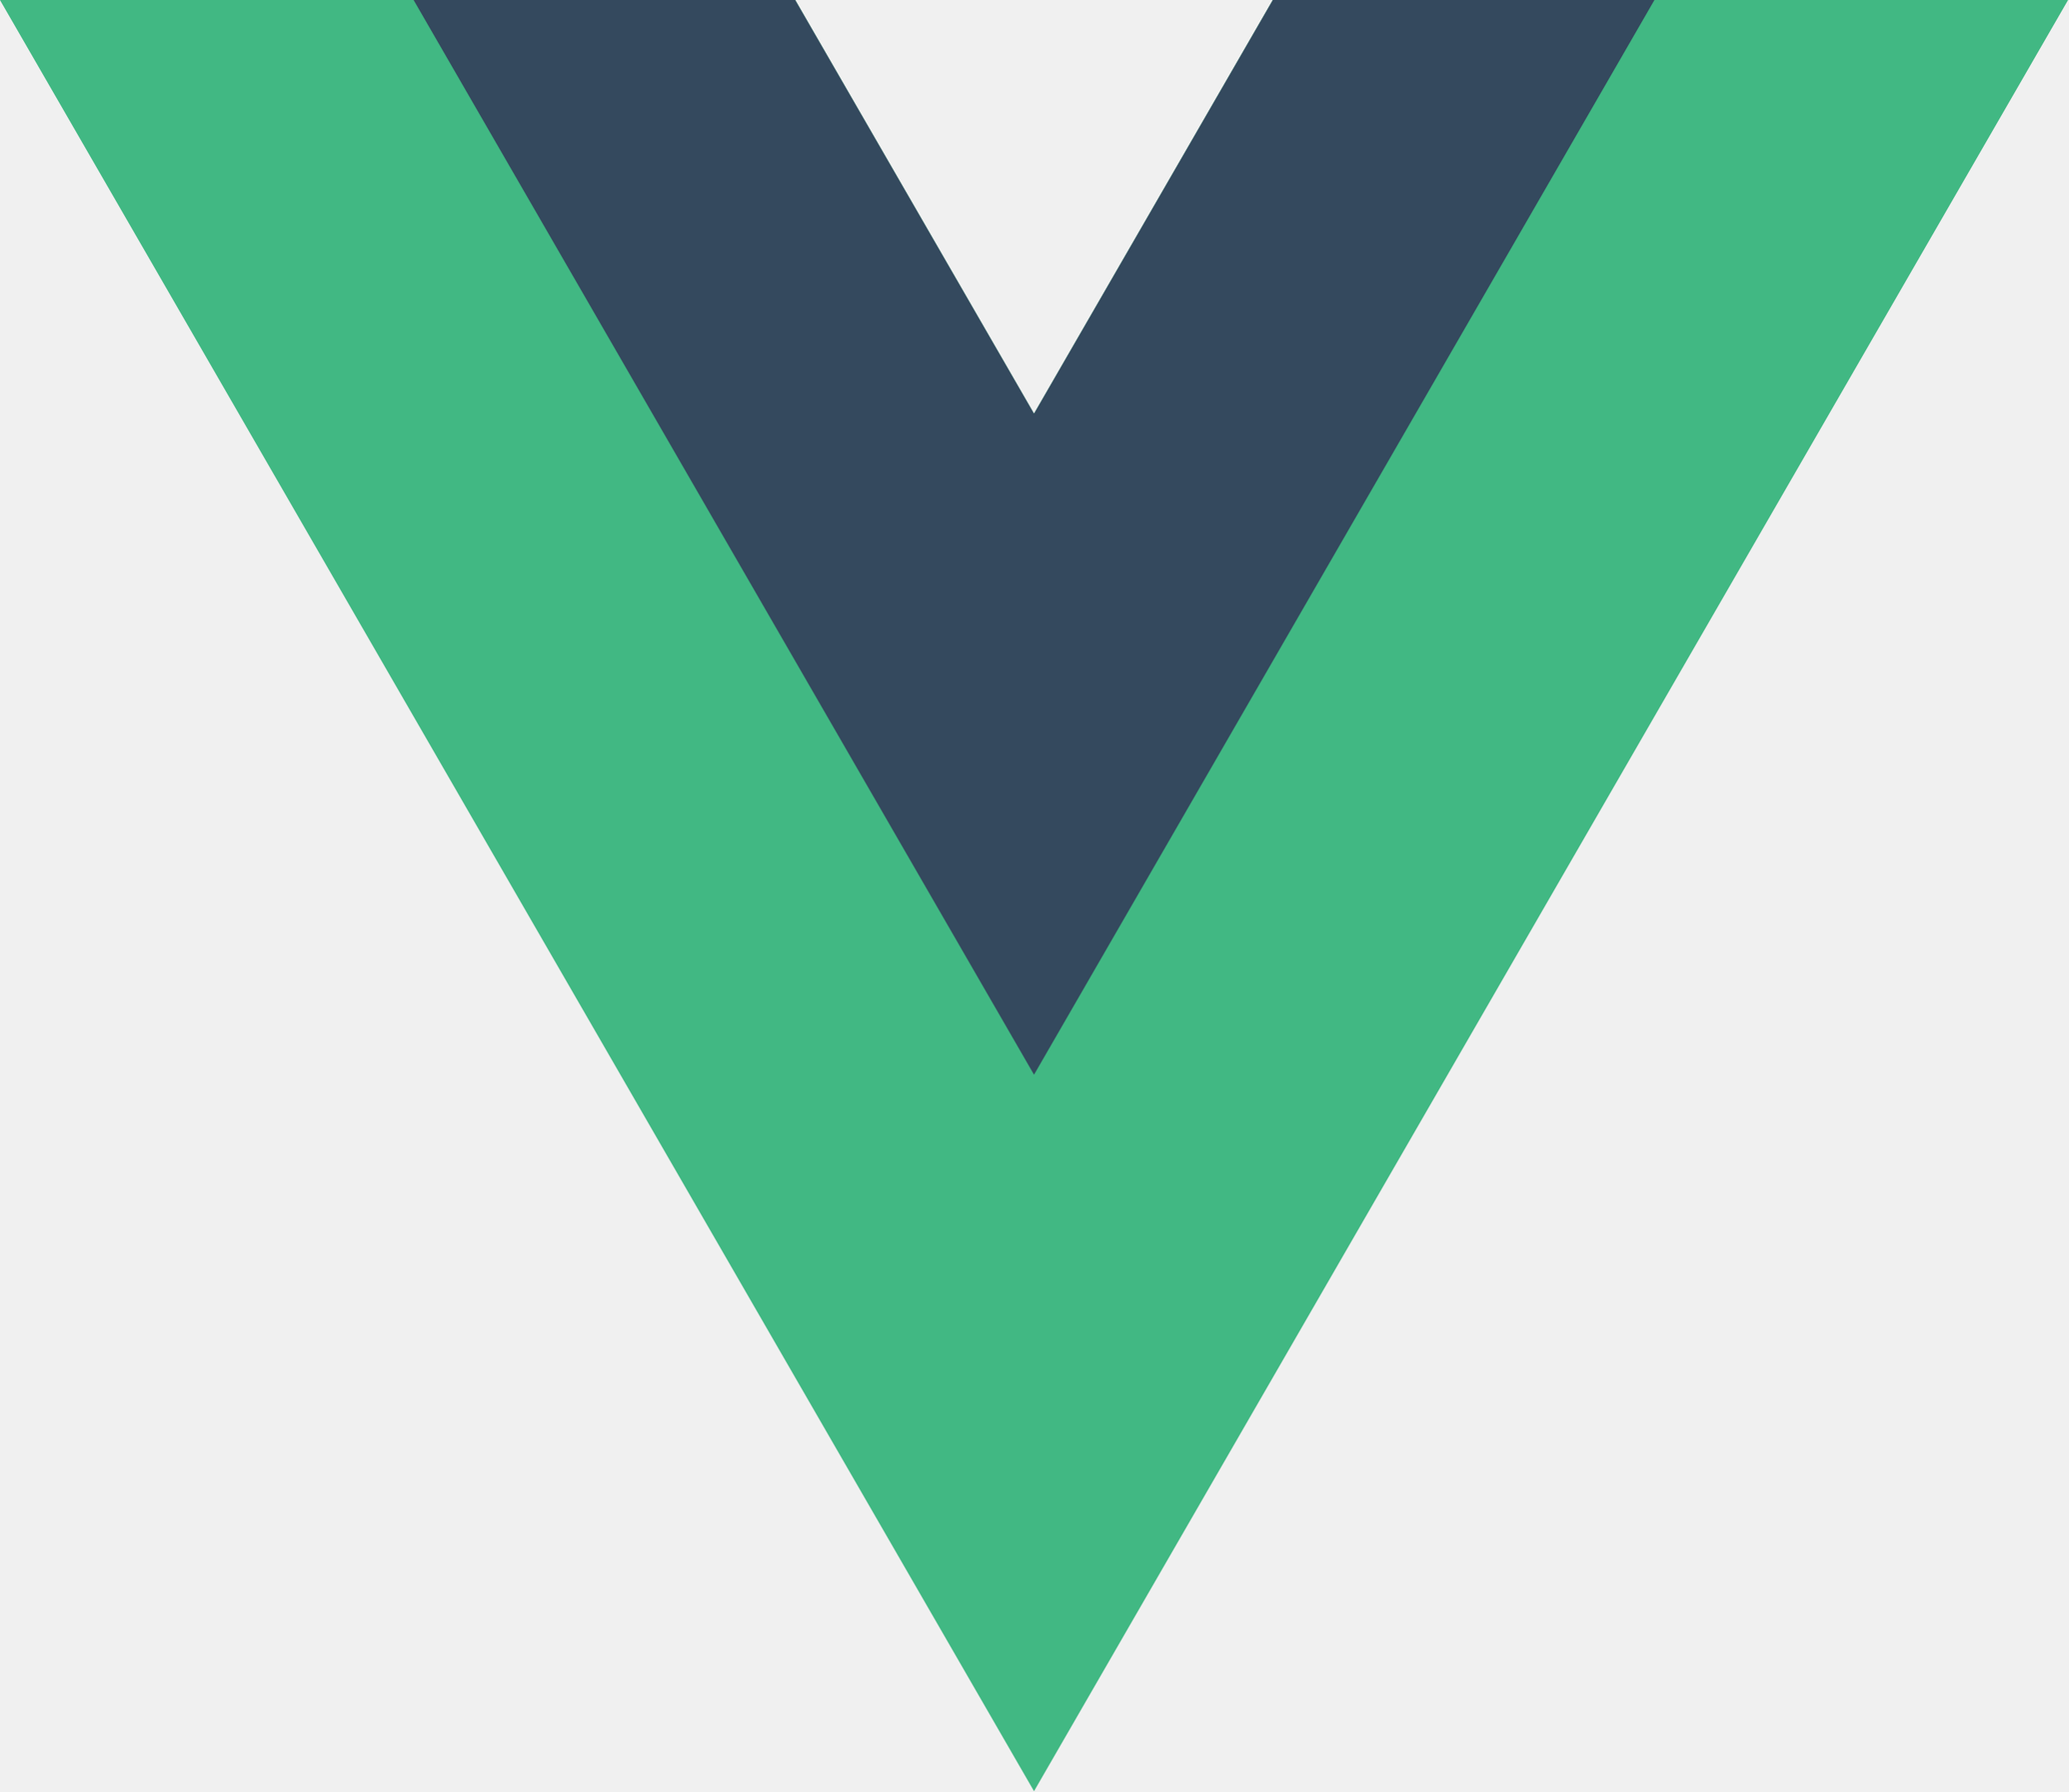
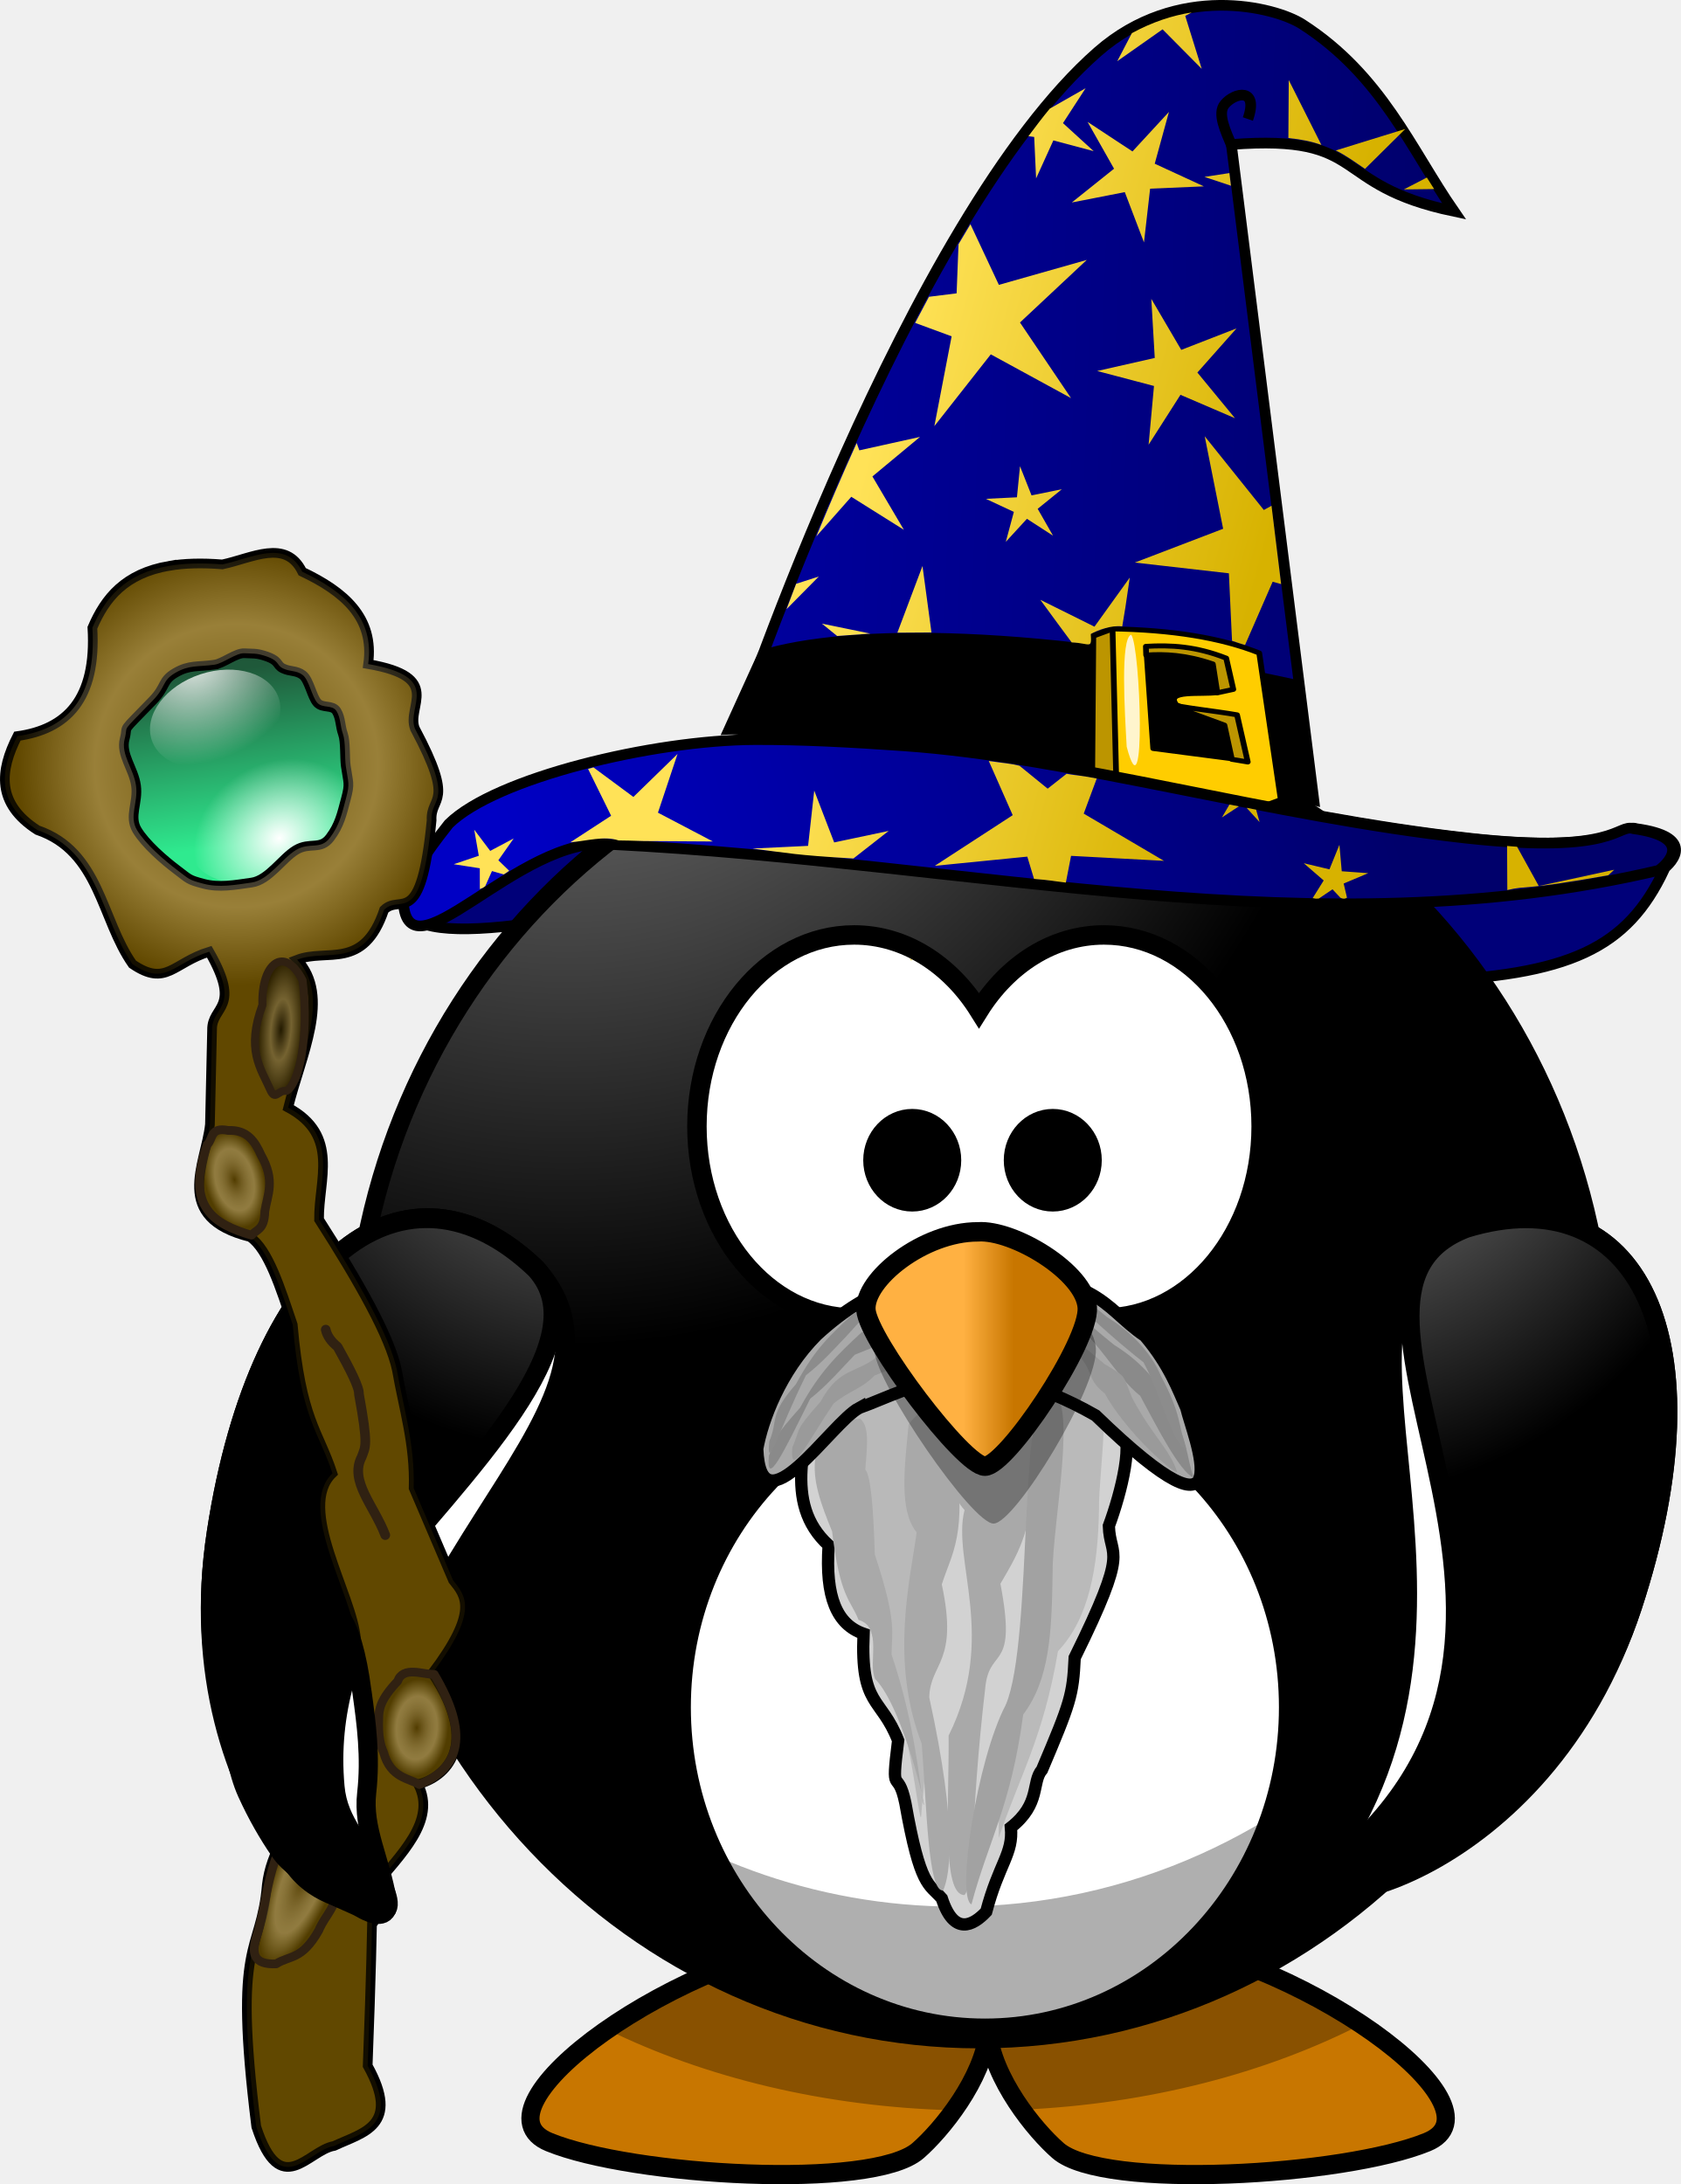
- <svg xmlns="http://www.w3.org/2000/svg" viewBox="0 0 261.76 226.69">
-   <path d="M161.096.001l-30.225 52.351L100.647.001H-.005l130.877 226.688L261.749.001z" fill="#41b883" />
-   <path d="M161.096.001l-30.225 52.351L100.647.001H52.346l78.526 136.01L209.398.001z" fill="#34495e" />
+ <svg xmlns="http://www.w3.org/2000/svg" xmlns:xlink="http://www.w3.org/1999/xlink" viewBox="0 0 136.822 177.792">
+   <defs>
+     <linearGradient id="b">
+       <stop stop-color="#a5a5a5" offset="0" />
+       <stop offset="1" />
+     </linearGradient>
+     <linearGradient id="p" x1="160.36" x2="585.08" y1="586.87" y2="633.04" gradientTransform="matrix(.31234 0 0 .18977 358.42 392.58)" gradientUnits="userSpaceOnUse">
+       <stop offset="0" />
+       <stop offset=".5" />
+       <stop offset="1" />
+     </linearGradient>
+     <linearGradient id="o" x1="243.94" x2="276.24" y1="326.16" y2="334.82" gradientUnits="userSpaceOnUse">
+       <stop stop-color="#ffe257" offset="0" />
+       <stop stop-color="#d7b200" offset="1" />
+     </linearGradient>
+     <linearGradient id="a">
+       <stop stop-color="#4a3600" stop-opacity=".658" offset="0" />
+       <stop stop-color="#decfa7" stop-opacity=".383" offset=".647" />
+       <stop stop-color="#392a00" stop-opacity=".376" offset="1" />
+     </linearGradient>
+     <linearGradient id="u" x1="212.15" x2="278.69" y1="362.47" y2="341.65" gradientUnits="userSpaceOnUse">
+       <stop stop-color="#0000c5" offset="0" />
+       <stop stop-color="#00006b" offset="1" />
+     </linearGradient>
+     <linearGradient id="t" x1="218.65" x2="305.21" y1="339.97" y2="343.03" gradientUnits="userSpaceOnUse">
+       <stop stop-color="#0000ab" offset="0" />
+       <stop stop-color="#00005c" offset="1" />
+     </linearGradient>
+     <linearGradient id="s" x1="365.03" x2="371.75" y1="402.32" y2="349.14" gradientUnits="userSpaceOnUse">
+       <stop stop-color="#000079" offset="0" />
+       <stop stop-color="#000079" offset="1" />
+     </linearGradient>
+     <linearGradient id="r" x2="0" y1="31.854" y2="74.712" gradientUnits="userSpaceOnUse">
+       <stop stop-color="#1f593a" offset="0" />
+       <stop stop-color="#2fea8f" offset="1" />
+     </linearGradient>
+     <linearGradient id="q" x1="250.19" x2="254.26" gradientUnits="userSpaceOnUse">
+       <stop stop-color="#ffb142" offset="0" />
+       <stop stop-color="#c87600" offset="1" />
+     </linearGradient>
+     <radialGradient id="n" cx="414.68" cy="-8.88" r="123.55" gradientTransform="matrix(-1.8232e-6 .27968 -.60927 0 101.73 -39.26)" gradientUnits="userSpaceOnUse">
+       <stop stop-color="#ffb142" offset="0" />
+       <stop stop-color="#ffb141" offset=".887" />
+       <stop stop-color="#c87600" offset="1" />
+     </radialGradient>
+     <radialGradient id="l" cx="193.56" cy="56.486" r="28.884" gradientTransform="matrix(.87248 .01849 -.01827 .86182 25.714 4.2258)" gradientUnits="userSpaceOnUse">
+       <stop stop-opacity=".541" offset="0" />
+       <stop stop-opacity="0" offset="1" />
+     </radialGradient>
+     <radialGradient id="k" cx="180.72" cy="38.594" r="28.884" gradientTransform="matrix(.16244 2.1067 -1.6909 .26266 228.26 -371.43)" gradientUnits="userSpaceOnUse">
+       <stop stop-color="#fff" stop-opacity=".875" offset="0" />
+       <stop stop-color="#fff" stop-opacity="0" offset="1" />
+     </radialGradient>
+     <radialGradient id="j" cx="194.08" cy="26.293" r="28.884" gradientTransform="matrix(-1.0179 0 6.233e-7 -1.1824 391.62 74.389)" gradientUnits="userSpaceOnUse">
+       <stop stop-color="#fff" offset="0" />
+       <stop stop-color="#fff" stop-opacity="0" offset="1" />
+     </radialGradient>
+     <radialGradient id="i" cx="362.55" cy="345.16" r="22.631" gradientUnits="userSpaceOnUse">
+       <stop stop-color="#4a3600" offset="0" />
+       <stop stop-color="#decfa7" offset=".647" />
+       <stop stop-color="#392a00" offset="1" />
+     </radialGradient>
+     <radialGradient id="h" cx="306.47" cy="239.14" r="22.631" gradientTransform="matrix(.09741 .0287 -.07081 .30269 350.34 291.66)" gradientUnits="userSpaceOnUse">
+       <stop stop-color="#231a00" offset="0" />
+       <stop stop-color="#756331" offset=".454" />
+       <stop stop-color="#2e2200" offset="1" />
+     </radialGradient>
+     <radialGradient id="m" cx="610.46" cy="483.45" r="167.56" gradientTransform="matrix(0 -.48219 .4319 -1.2542e-6 -151.97 551.35)" gradientUnits="userSpaceOnUse" xlink:href="#b" />
+     <radialGradient id="g" cx="265.86" cy="293.49" r="22.631" gradientTransform="matrix(.13287 -.01404 .02338 .22124 314.15 326.31)" gradientUnits="userSpaceOnUse" xlink:href="#a" />
+     <radialGradient id="f" cx="523.34" cy="479.28" r="22.631" gradientTransform="matrix(.14068 .03037 -.04701 .21777 315.92 325.97)" gradientUnits="userSpaceOnUse" xlink:href="#a" />
+     <radialGradient id="e" cx="401.52" cy="532.92" r="22.631" gradientTransform="matrix(.11899 .06938 -.2129 .36512 419.01 237.45)" gradientUnits="userSpaceOnUse" xlink:href="#a" />
+     <radialGradient id="d" cx="371.45" cy="647.69" r="59.255" gradientTransform="matrix(0 -.74351 -.66041 0 552.03 582.13)" gradientUnits="userSpaceOnUse" xlink:href="#b" />
+     <radialGradient id="c" cx="380.26" cy="622.49" r="59.255" gradientTransform="matrix(0 -.74351 .66041 0 -364.7 582.13)" gradientUnits="userSpaceOnUse" xlink:href="#b" />
+   </defs>
+   <g transform="translate(-171.76 -295.22)">
+     <path d="m233.44 355.43c-8.267 0.034-26.131 5.817-26.445 9.053-6.954 7.865 2.494 7.491 18.41 3.918 11.059 2.552 21.263 6.417 32.513 6.137 9.812-0.317 19.645-0.257 29.434 0.568 12.249-0.449 16.855-2.715 19.87-9.094l-0.233 0.076c1.111-0.794 2.649-2.765-2.012-3.405-1.343-0.421-1.335 2.126-13.631 0.769-15.961-1.761-32.002-6.546-45.761-7.517-4.3-0.303-8.386-0.52-12.144-0.505z" fill="url(#s)" fill-rule="evenodd" stroke="#000" stroke-width=".868" />
+     <g transform="matrix(.94454 0 0 1 164.24 67.006)" fill-rule="evenodd">
+       <path d="m81.781 385.54c-15.668 1.613-33.638 14.291-26.495 17.056s27.873 3.918 31.79 0.692c2.013-1.658 5.614-5.809 6.038-9.704 0.425 3.895 4.016 8.047 6.028 9.704 3.917 3.226 24.658 2.072 31.8-0.692s-10.827-15.443-26.495-17.056c-8.068 0.778-10.97 3.488-11.333 6.598-0.364-3.11-3.265-5.821-11.333-6.598z" fill="url(#n)" stroke="#000" stroke-width="1.564" />
+       <path d="m81.784 385.55c-7.69 0.792-15.927 4.249-21.485 7.891 8.417 3.893 18.709 6.292 29.865 6.568 1.43-1.881 2.71-4.187 2.953-6.415 0.241 2.207 1.491 4.493 2.902 6.364 10.973-0.465 21.052-2.98 29.254-6.944-5.538-3.484-13.432-6.703-20.823-7.464-8.068 0.778-10.97 3.488-11.333 6.598-0.364-3.11-3.265-5.821-11.333-6.598z" fill-opacity=".314" />
+     </g>
+     <g transform="matrix(.94454 0 0 1 164.24 67.006)">
+       <path d="m146.28 340.23a53.948 53.948 0 0 1 -107.9 0 53.948 53.948 0 1 1 107.9 0z" fill="url(#m)" stroke="#000" stroke-linecap="round" stroke-width="1.564" />
+       <path d="m118.99 367.2a26.153 26.153 0 1 1 -52.307 0 26.153 26.153 0 1 1 52.307 0z" fill="#fff" stroke="#000" stroke-linecap="round" stroke-width="1.629" />
+       <path d="m144.15 325.23c0.11 1.403 0.173 2.816 0.173 4.246 0 29.779-24.178 53.947-53.957 53.947-24.575 0-45.316-16.459-51.819-38.948 2.17 27.795 25.426 49.701 53.774 49.701 29.779 0 53.957-24.168 53.957-53.947 0-5.204-0.751-10.237-2.128-14.999z" fill-opacity=".314" />
+     </g>
+     <path d="m241.28 371.33c-7.059 0-12.792 6.984-12.792 15.589s5.733 15.589 12.792 15.589c4.148 0 7.829-2.415 10.166-6.15 2.337 3.738 6.026 6.15 10.176 6.15 7.059 0 12.792-6.984 12.792-15.589s-5.733-15.589-12.792-15.589c-4.149 0-7.839 2.413-10.176 6.15-2.337-3.735-6.018-6.15-10.166-6.15z" fill="#fff" stroke="#000" stroke-linecap="round" stroke-width="1.583" />
+     <path d="m249.21 389.67a3.197 3.385 0 0 1 -6.394 0 3.197 3.385 0 1 1 6.394 0z" stroke="#000" stroke-linecap="round" stroke-width="1.583" />
+     <path d="m260.65 389.67a3.197 3.385 0 1 1 -6.394 0 3.197 3.385 0 1 1 6.394 0z" stroke="#000" stroke-linecap="round" stroke-width="1.583" />
+     <g transform="translate(-.07734)">
+       <path d="m242.47 405.07c-1.961-0.991-3.2 0.064-4.173 2.534-0.76 4.839-2.824 9.946 0.989 13.414-0.286 4.221 0.661 6.437 2.844 7.201-0.256 5.95 1.41 5.102 2.813 8.685-0.608 4.877-0.04 2.044 0.587 5.1 1.219 6.89 1.921 6.56 2.967 7.758 0.995 3.059 2.534 2.229 3.616 1.082 1.031-3.905 2.211-4.717 2.009-6.861 2.46-1.94 1.658-3.674 2.534-4.698 2.306-5.446 2.518-6.066 2.658-9.118 4.544-9.206 2.86-7.99 2.782-10.725 0.992-2.686 2.182-7.26 0.865-8.098 2.937-2.558 1.301-2.195 0.309-3.771-0.92-1.955-1.057-1.029-4.049-1.854-5.63 2.277-9.145 1.027-16.752-0.649z" fill="#d2d2d2" stroke="#000" />
+       <path d="m239.78 409.98c-1.455 2.033-0.597 4.529 0.371 7.047 1.093 10.261 1.385 5.302 2.04 7.232 0.067 3.526 0.966 4.59 1.298 6.305 2.315 3.121 3.203 14.018 3.338 12.425 0.1-2.063 1.147-7.31-0.556-13.908 0.681-1.976 2.022-2.631 0.371-9.272 1.228-4.096 1.856-7.142 1.113-7.789 1.223-2.331 0.877-3.747-0.371-4.636-5.423 4e-3 -5.275-1.853-6.295-2.255-1.016 1.019-1.197 0.668-1.308 4.851z" fill="#b9b9b9" />
+       <path d="m250.35 408.69c-0.878 3.591-1.993 7.302 0 9.458-1.059 4.038 2.696 10.342-1.298 18.359 0.047 5.484-0.591 13.024 1.298 12.981 0.914-1.181 0.352-5.583 1.718-17.158 0.433-3.028 2.554-1.131 1.2-8.18 1.505-2.623 3.295-5.093 2.46-12.863-1.204-2.336-2.259-5.047-5.378-2.596z" fill="#a9a9a9" />
+       <path d="m260.09 406.58c-3.25-1.283-2.131 11.115-3.065 21.023-2.792 4.238-3.976 11.093-3.894 17.246 1.638-4.917 3.622-8.098 4.822-15.206 2.542-2.689 3.255-6.842 3.338-11.498-0.04-3.631 1.471-11.004-1.2-11.565z" fill="#bababa" />
+       <path d="m238.23 413.76c-0.338 1.907 0.474 4.016 1.341 6.135 0.644 5.456 1.522 5.562 2.147 7.194 2.005 0.59 0.744 3.525 1.35 4.808 2.324 2.331 4.372 11.444 3.908 10.133-0.296-1.815-0.68-6.499-2.566-12.124-0.012-1.79 0.502-2.481-1.366-8.148-0.11-3.693-0.324-6.414-0.776-6.915 0.181-2.148 0.322-3.464-0.405-4.132-2.516 0.48-1.693-4.195-2.233-4.457-0.302 0.981-2.044 3.835-1.401 7.505z" fill="#a9a9a9" />
+       <path d="m245.8 411.18c-0.332 3.424-0.812 6.982 0.652 8.793-0.551 3.942-2.173 10.492 0.409 17.194 0.409 5.093 0.507 12.166 1.751 11.942 0.522-1.187 1.229-4.924-1.136-15.711 0.077-2.857 2.4-2.773 1.021-9.195 0.812-2.584 2.116-3.988 1.03-11.132-0.955-2.055-1.838-4.473-3.727-1.891z" fill="#a9a9a9" />
+       <path d="m257.37 408.44c-2.706-1.211-1.386 20.302-3.674 25.581-2.362 4.501-4.043 15.725-2.782 16.223 1.385-5.222 3.196-7.902 4.21-15.452 2.151-2.856 2.324-6.622 2.394-11.567-0.034-3.856 2.111-14.189-0.149-14.785z" fill="#a2a2a2" />
+       <path d="m241.76 409.84c-2.305 1.244-8.021 10.234-8.286 3.318 0.411-2.307 1.877-6.285 4.851-9.263 4.737-4.328 7.628-4.212 11.283-5.016 11.738-0.317 11.932 2.766 15.412 5.095 2.005 2.361 2.736 4.42 3.377 5.857 0.536 2.302 4.865 12.475-7.38 0.614-9.849-5.616-14.707-2.275-19.257-0.604z" fill="#a9a9a9" stroke="#000" />
+     </g>
+     <path d="m241.88 403.69c-1.85 1.718-3.388 3.159-4.991 6.119-2.238 2.529-1.802 2.219-2.546 3.918-0.234 2.681 1.147-0.162 3.364-4.641 1.395-1.103 2.566-2.479 3.629-3.582l2.059-0.83 16.55-1.091c1.778 1.744 2.999 3.989 4.618 5.257 1.399 2.593 3.198 6.154 4.355 6.685-0.642-1.947-0.384-2.866-2.057-5.992-0.83-2.015-2.612-3.723-4.407-4.822-2.695-2.174-2.257-2.105-3.731-2.601l-12.789 0.089z" fill="#8a8a8a" />
+     <path d="m243.48 405.39c-1.85 1.718-3.325 0.973-4.929 3.933-2.238 2.529-1.554 2.033-2.298 3.731-0.234 2.681 1.333-0.597 3.364-3.585 1.395-1.103 2.256-1.163 3.319-2.266l2.059-0.83 14.19-1.227c1.778 1.744 0.887 2.25 2.507 3.518 1.399 2.593 4.751 5.905 5.907 6.437-0.642-1.947-1.999-2.929-3.672-6.054-0.83-2.015-0.438-1.674-2.233-2.772-2.695-2.174-2.257-2.105-3.731-2.601l-12.54-2.954z" fill="#9a9a9a" />
+     <path d="m241.2 402.18c-1.85 1.718-3.052 2.762-4.655 5.721-2.238 2.529-1.43 2.964-2.174 4.663-0.234 2.681 0.774-0.907 2.991-5.386 1.395-1.103 2.231-2.082 3.294-3.185l1.997-2.196 16.699-0.494c1.778 1.744 3.868 3.554 5.488 4.822 1.399 2.593 2.329 6.588 3.485 7.12-0.642-1.947-0.384-2.866-2.057-5.992-0.83-2.015-2.612-3.723-4.407-4.822-2.695-2.174-2.257-2.105-3.731-2.601l-12.789 0.089z" fill="#8c8c8c" />
+     <path d="m252.05 398.22c-4.456 0-9.3 4.297-9.106 7.01s7.944 14.02 9.687 14.02 8.525-11.081 8.331-14.247-6.006-7.01-8.912-6.784z" fill-opacity=".314" fill-rule="evenodd" />
+     <path d="m251.35 395.5c-4.456 0-9.3 3.897-9.106 6.359s7.944 12.718 9.687 12.718 8.525-10.051 8.331-12.923-6.006-6.359-8.912-6.154z" fill="url(#q)" fill-rule="evenodd" stroke="#000" stroke-width="1.583" />
+     <g transform="matrix(.94454 0 0 1 162.97 67.006)" fill-rule="evenodd" stroke="#000" stroke-width="1.629">
+       <path d="m135.69 328.16c-15.677 5.637 4.615 30.676-12.323 52.523-3.131 4.038 18.856 0.681 26.629-21.696 7.559-21.762 0.369-35.041-14.306-30.827z" fill="#fff" />
+       <path d="m135.69 328.16c-15.677 5.637 13.877 33.276-12.323 52.523-7.373 5.416 18.856 0.681 26.629-21.696 7.559-21.762 0.369-35.041-14.306-30.827z" fill="url(#d)" />
+     </g>
+     <path d="m231.68 354.58s13.929-41.549 29.436-55.144c6.454-5.658 14.41-3.68 16.645-2.242 6.468 4.161 8.85 10.16 12.356 15.231-10.269-2.148-6.823-6.3-18.129-5.443l6.713 53.368c-14.553-3.492-30.793-4.623-47.021-5.77z" fill="url(#t)" fill-rule="evenodd" stroke="#000" stroke-width=".868" />
+     <g transform="matrix(.46651 0 0 .4036 36.638 149.15)" fill-rule="evenodd">
+       <path d="m415.38 510.19 6.688-17.022c15.702-5.653 49.492-5.343 93.583 5.809l4.299 34.05c-33.484-9.687-62.371-26.322-104.57-22.837z" fill="url(#p)" />
+       <path d="m480.07 520.86 0.327-30.747 3.108-1.353c10.58 0.18 19.196 1.803 25.849 4.869l3.763 29.575-3.763 1.623zm9.659-26.808 1.132 18.838 13.549 2.041-1.071-6.191-8.475-4.688c-2.006-3.038 4.492-1.972 7.099-2.442l-0.729-5.661c-3.835-1.745-7.671-2.084-11.506-1.897z" fill="#ffcd00" stroke="#000" stroke-linecap="round" stroke-linejoin="round" />
+       <path d="m480.41 490.21 3.352-1.43 0.649 30.51-4.217 1.609 0.216-30.689z" fill="#bc9500" stroke="#000" stroke-linecap="round" stroke-linejoin="round" stroke-width="1" />
+       <path d="m489.58 492.29 0.05 1.763c3.19-0.265 6.918-0.078 11.628 1.791l0.789 5.818 2.787-0.698-1.24-6.295c-5.314-2.418-9.697-2.675-14.013-2.379z" fill="#bc9500" stroke="#000" stroke-linecap="round" stroke-linejoin="round" />
+       <path d="m492.83 503.73 10.451 4.446 1.301 6.899 2.775 0.535-1.873-9.509c-4.162-0.839-9.122-1.349-12.654-2.371z" fill="#bc9500" stroke="#000" stroke-linecap="round" stroke-linejoin="round" />
+     </g>
+     <path d="m272.08 307.24c-0.577-1.382-1.258-2.783-0.631-3.532 0.817-0.976 2.783-1.375 1.885 1.2" fill="none" stroke="#000" stroke-width=".868" />
+     <path d="m233.19 355.43c-8.267 0.034-21.109 3.113-24.9 6.863-0.611 0.777-3.312 4.167-3.717 6 0.107 7.324 9.44-5.222 16.868-4.334 30.066 1.504 57.379 8.678 85.326 2.116 1.108-0.807 2.58-2.758-2.041-3.393-1.343-0.421-1.335 2.126-13.631 0.769-15.961-1.761-32.002-6.546-45.761-7.517-4.3-0.303-8.386-0.52-12.144-0.504z" fill="url(#u)" fill-rule="evenodd" stroke="#000" stroke-width=".868" />
+     <path d="m263.47 356.01c-0.163-2.853-0.529-8.841 0.367-9.121 0.765 1.003 1.23 15.192-0.367 9.121z" fill="#fff" opacity=".803" />
+     <path d="m210.36 362.76 0.372 2.126-2.04 0.687 2.123 0.33 2e-3 1.7c0.146-0.102 0.144-5e-3 0.442-0.245l0.547-1.227 0.958 0.273c0.199-0.135 0.3-0.184 0.441-0.3l-0.88-0.852 1.248-1.776-1.911 1.012zm35.458 10.476 0.062 0.156c0.05 9e-3 0.106-9e-3 0.156 0zm34.968-9.246-0.812 2-2.094-0.5 1.625 1.406-0.9 1.442c0.178-9e-3 0.125 0.072 0.505 0.027l1.114-0.75 0.641 0.688c0.199 0.095 0.369 0.108 0.536-6e-3l-0.271-1.151 2-0.844-2.156-0.156zm13.646 0.097 0.019 3.589c1.698-0.404 1.112 0.072 8.225-1.208l0.475-0.444-6.137 1.326-1.769-3.201h-0.031c-0.242-0.013-0.52-0.042-0.781-0.062zm-56.396-4.508-0.5 4.5-4.531 0.219c3.002 0.373 3.37 0.526 8.221 0.809l2.872-2.246-4.438 0.938zm35.195 1.403 1.055 1.16-0.282-1.01zm-1.399-0.265-0.609 1.049 1.379-0.905zm-44.922-4.12-3.594 3.5-3.25-2.406c-0.148 0.037-0.29 0.087-0.438 0.125l1.875 3.812-3.315 2.159c1.321-0.1 2.742-0.548 3.921-0.15 1.305 0.012 1.891 0.062 2.645 0.053l5.031 0.031-4.469-2.344 1.594-4.781zm31.666 1.614-1.54 1.212-2.293-1.866c-0.733-0.188-1.201-0.198-2.5-0.389l1.949 4.412-6.344 4.125 7.531-0.75 0.549 1.814c1.43 0.114 1.462 0.166 2.59 0.298l0.423-2.175 7.562 0.406-6.531-3.844 1.06-2.857c-1.278-0.253-1.927-0.276-2.457-0.387zm5.147-15.975-1.438 2-1.438 2-4.406-2.188 1.453 1.984 1.099 1.485c1.486 0.054 1.644 0.603 1.553-0.686 0.541-0.305 1.692-0.738 2.561-0.615l0.255-1.543 0.359-2.438zm-25.315-0.084-1.844 0.594c-0.298 0.748-0.51 1.366-0.781 2.062zm9.171 4.555-0.731-5.409-5e-5 -5e-5 -2.045 5.427zm-4.973 0.091-3.945-0.812 1.24 1.008zm12.18-13.625-0.25 2.531-2.531 0.125 2.281 1.062-0.656 2.438 1.719-1.875 2.125 1.375-1.25-2.188 1.969-1.594-2.469 0.5zm15.034-2.438 1.5 7.531-7.188 2.75 7.656 0.875 0.256 5.493c0.539 0.183 0.623 0.209 1.059 0.344l2.247-5.149 0.688 0.188-0.781-6.375-0.625 0.344zm-23.173 0.052-4.938 1.094-0.219-0.594c-1.205 2.659-2.275 5.17-3.281 7.594l2.844-3.219 4.281 2.688-2.562-4.344zm18.826-11.239 0.281 4.812-4.688 1.062 4.625 1.219-0.438 4.781 2.594-4.062 4.438 1.906-3.062-3.719 3.188-3.594-4.5 1.75zm-14.722-6.074c-0.324 0.534-0.65 1.08-0.969 1.625l-0.156 4-2.25 0.281c-0.38 0.705-0.755 1.413-1.125 2.125l2.969 1.094-1.406 7.312 4.594-5.844 6.531 3.562-4.156-6.156 5.438-5.094-7.156 2.031zm37.151-3.802-1.875 0.969 2.469-0.031c-0.195-0.309-0.401-0.625-0.594-0.938zm-16.072-0.363-2.031 0.312 2.156 0.719zm14.318-3.592-5.656 1.75c0.851 0.418 1.565 0.952 2.375 1.5zm-19.238-1.388-2.969 3.219-3.656-2.406 2.156 3.812-3.438 2.75 4.312-0.844 1.562 4.094 0.5-4.375 4.375-0.188-4-1.844zm9.751-2.591-0.031 4.719c1.089 0.11 1.964 0.295 2.688 0.562l-2.656-5.281zm-16.534 0.662-2.906 1.656-0.031 0.031c-0.581 0.698-1.147 1.461-1.719 2.219l0.469 0.062 0.156 3.375 1.406-3.094 3.281 0.875-2.5-2.281 1.844-2.844zm8.638-6.168c-1.588 0.244-3.241 0.796-4.875 1.688l-1.188 2.281 3.688-2.594 3.188 3.219-1.344-4.312z" fill="url(#o)" fill-rule="evenodd" />
+     <g transform="matrix(.84256 .42692 -.45199 .89202 320.18 83.724)" fill-rule="evenodd" stroke="#000" stroke-width="1.629">
+       <path d="m51.639 328.16c15.677 5.637-4.615 30.676 12.323 52.523 3.131 4.038-18.856 0.681-26.629-21.696-7.559-21.762-0.369-35.041 14.306-30.827z" fill="#fff" />
+       <path d="m51.639 328.16c15.677 5.637-20.817 56.508 11.98 51.685 0.86-0.686-18.512 1.519-26.285-20.858-7.559-21.762-0.369-35.041 14.306-30.827z" fill="url(#c)" />
+     </g>
+     <g transform="matrix(.77993 -.11069 .11069 .77993 -129.96 128.47)">
+       <path transform="matrix(.65021 0 0 .65021 236.59 308.9)" d="m222.45 56.486c0 15.952-12.932 28.884-28.884 28.884s-28.884-12.932-28.884-28.884 12.932-28.884 28.884-28.884 28.884 12.932 28.884 28.884z" fill="url(#l)" />
+       <path transform="matrix(.41865 0 0 .41865 281.47 321.98)" d="m222.45 56.486c0 15.952-12.932 28.884-28.884 28.884s-28.884-12.932-28.884-28.884 12.932-28.884 28.884-28.884 28.884 12.932 28.884 28.884z" fill="url(#r)" />
+       <path transform="matrix(.23549 -.04211 .02967 .16591 313.79 338.87)" d="m222.45 56.486c0 15.952-12.932 28.884-28.884 28.884s-28.884-12.932-28.884-28.884 12.932-28.884 28.884-28.884 28.884 12.932 28.884 28.884z" fill="url(#k)" />
+       <path transform="matrix(-.28596 .12535 -.09162 -.20901 425.33 337.93)" d="m222.45 56.486c0 15.952-12.932 28.884-28.884 28.884s-28.884-12.932-28.884-28.884 12.932-28.884 28.884-28.884 28.884 12.932 28.884 28.884z" fill="url(#j)" />
+       <path d="m358.56 323.75c-4.647 0.136-7.02 2.36-8.75 5.219-0.594 7.394-4.132 10.009-9.25 10-2.321 3.299-3.135 6.607 0.688 9.906 6.08 3.095 5.209 10.05 7.781 15.094 3.115 2.84 4.146 0.471 8.031-0.156 2.535 6.361-0.528 5.534-0.844 8.031l-1.594 9.656c-1.011 4.033-5.251 8.98 2.469 12.094 1.691 1.54 2.359 5.663 3.094 9.594-0.526 9.924 1.099 11.19 1.906 15.781-4.221 3.05 0.294 12.704 0 17.312-1.723 3.666-2.681 2.361-5.75 15-3.725 2.732-6.112 5.67-6.938 8.844-1.644 7.177-4.266 4.687-4.594 24.594 1.406 7.968 4.942 3.159 7.688 3.094 3.136-0.966 7.149-1.062 4.594-7.719 1.736-9.58 2.29-13.144 3.094-18.062 3.333-3.076 7.549-5.979 6.156-10 2.814-0.328 6.982-2.91 3.062-11.156 5.679-5.662 4.54-7.414 3.469-9.219l-2.688-10c0.772-4.488 0.121-8.271 0-12.312-0.236-3.543-2.591-9.541-5.781-16.531 0.522-4.059 3.371-8.296-1.531-11.906 2.083-5.191 6.045-10.73 3.062-15 3.229-0.747 6.637 2.101 9.625-3.844 1.945-1.44 3.466 2.667 6.156-8.469 0.231-2.566 2.709-1.166-0.375-9.625-0.579-2.435 3.717-4.846-3.844-7.281 1.352-4.671-1.44-7.781-5.406-10.406-1.188-3.649-4.947-2.113-8.062-1.906-2.108-0.476-3.92-0.67-5.469-0.625zm3.223 10.77c0.887 0 2.375-0.904 3.212-0.733s1.16 0.148 1.918 0.499c1.662 0.771 1.118 1.149 1.803 1.61s1.334 0.374 1.917 0.955 0.632 2.374 1.095 3.058 1.527 0.381 1.853 1.149 0.145 1.575 0.317 2.412-0.173 2.448-0.173 3.335c0 1.774 0.198 1.788-0.455 3.325s-1.038 2.61-2.203 3.772-2.119 0.115-3.658 0.764-3.232 2.686-5.006 2.686-3.402 0.076-4.939-0.574-1.368-0.658-2.53-1.82-2.847-3.104-3.497-4.641 0.544-2.792 0.544-4.567-1.131-3.402-0.482-4.939-0.546-0.425 3.435-3.523c1.607-1.25 1.184-1.881 2.716-2.503 1.546-0.628 2.357-0.263 4.132-0.263z" fill="#765700" stroke="#000" />
+       <path d="m358.56 323.75c-4.647 0.136-7.02 2.36-8.75 5.219-0.594 7.394-4.132 10.009-9.25 10-2.321 3.299-3.135 6.607 0.688 9.906 6.08 3.095 5.209 10.05 7.781 15.094 3.115 2.84 4.146 0.471 8.031-0.156 2.535 6.361-0.528 5.534-0.844 8.031l-1.594 9.656c-1.011 4.033-5.251 8.98 2.469 12.094 1.691 1.54 2.359 5.663 3.094 9.594-0.526 9.924 1.099 11.19 1.906 15.781-4.221 3.05 0.294 12.704 0 17.312-1.723 3.666-2.681 2.361-5.75 15-3.725 2.732-6.112 5.67-6.938 8.844-1.644 7.177-4.266 4.687-4.594 24.594 1.406 7.968 4.942 3.159 7.688 3.094 3.136-0.966 7.149-1.062 4.594-7.719 1.736-9.58 2.29-13.144 3.094-18.062 3.333-3.076 7.549-5.979 6.156-10 2.814-0.328 6.982-2.91 3.062-11.156 5.679-5.662 4.54-7.414 3.469-9.219l-2.688-10c0.772-4.488 0.121-8.271 0-12.312-0.236-3.543-2.591-9.541-5.781-16.531 0.522-4.059 3.371-8.296-1.531-11.906 2.083-5.191 6.045-10.73 3.062-15 3.229-0.747 6.637 2.101 9.625-3.844 1.945-1.44 3.466 2.667 6.156-8.469 0.231-2.566 2.709-1.166-0.375-9.625-0.579-2.435 3.717-4.846-3.844-7.281 1.352-4.671-1.44-7.781-5.406-10.406-1.188-3.649-4.947-2.113-8.062-1.906-2.108-0.476-3.92-0.67-5.469-0.625zm3.223 10.77c0.887 0 2.375-0.904 3.212-0.733s1.16 0.148 1.918 0.499c1.662 0.771 1.118 1.149 1.803 1.61s1.334 0.374 1.917 0.955 0.632 2.374 1.095 3.058 1.527 0.381 1.853 1.149 0.145 1.575 0.317 2.412-0.173 2.448-0.173 3.335c0 1.774 0.198 1.788-0.455 3.325s-1.038 2.61-2.203 3.772-2.119 0.115-3.658 0.764-3.232 2.686-5.006 2.686-3.402 0.076-4.939-0.574-1.368-0.658-2.53-1.82-2.847-3.104-3.497-4.641 0.544-2.792 0.544-4.567-1.131-3.402-0.482-4.939-0.546-0.425 3.435-3.523c1.607-1.25 1.184-1.881 2.716-2.503 1.546-0.628 2.357-0.263 4.132-0.263z" fill="url(#i)" opacity=".336" />
+       <path d="m366.19 368.1c-1.336-3.894-3.992-2.372-4.462 1.936-2.354 4.346-1.09 6.47-0.451 8.716 0.366 1.373 0.789 0.167 1.651 0.424 1.34-0.447 3.152-5.146 3.261-11.077z" fill="url(#h)" stroke="#302112" stroke-linecap="round" stroke-linejoin="round" stroke-width=".831" />
+       <path d="m354.06 383.51c0.683-0.476 0.536-1.782 2.343-1.134 1.961 0.184 2.575 1.516 3.005 3.005 1.11 2.851 0.078 4.131-0.429 5.795-0.309 1.894-1.094 1.724-1.717 2.254-3.603-1.645-6.416-3.807-3.201-9.919z" fill="url(#g)" stroke="#302112" stroke-linecap="round" stroke-linejoin="round" stroke-width=".9" />
+       <path d="m363.49 404.17c0.043 0.642 0.363 1.284 0.958 1.926 0.943 2.435 1.655 4.496 1.502 5.151 0.223 5.49-0.1 5.477-0.644 6.493-1.619 2.279 0.588 5.173 1.288 8.317" fill="none" stroke="#302112" stroke-linecap="round" stroke-linejoin="round" />
+       <path d="m369.58 441.02c-1.175-0.144-3.049-1.331-3.844 0.17-2.036 1.614-2.333 2.606-2.468 3.542-0.334 1.849-0.212 2.784 0 3.542 0.345 2.722 2.213 2.995 3.197 3.8 4.408-1.101 5.857-4.471 3.116-11.054z" fill="url(#f)" stroke="#302112" stroke-linecap="round" stroke-linejoin="round" stroke-width=".9" />
+       <path d="m355.98 451.61 1.472-0.492c1.007 0.178 2.066 0.274 1.462 3.003-0.588 2.238-1.177 4.715-1.765 6.31-1.195 3.453-2.072 3.415-3.108 5.122-2.158 2.794-3.289 2.096-4.829 2.79-2.341-0.221-2.292-1.423-1.769-2.735 2.296-4.666 2.154-9.333 8.537-13.999z" fill="url(#e)" stroke="#302112" stroke-linecap="round" stroke-linejoin="round" stroke-width=".9" />
+     </g>
+     <g transform="matrix(.84256 .42692 -.45199 .89202 320.03 83.724)" fill-rule="evenodd" stroke="#000" stroke-width="1.629">
+       <path d="m54.944 365.26c1.527 2.076 3.172 4.337 4.269 7.123s3.662 4.353 5.779 7.084c0.391 0.505 0.39 0.894 0.073 1.145s-0.949 0.364-1.82 0.315-3.057 0.278-4.329-0.115-2.66-0.29-4.179-1.073-3.124-1.772-4.736-2.991-2.919-3.067-4.471-4.767c0.641-9.178 1.78-17.238 9.415-6.722z" fill="#fff" />
+       <path d="m53.188 365.15c0.579 2.693 1.635 5.373 3.365 7.982s4.182 2.957 7.457 5.363c1.843 1.354 1.586 2.074 0.043 2.042s-4.422 1.373-7.726-0.278c-1.652-0.826-3.422-1.869-5.209-3.144s-3.717-3.587-5.435-5.34c-14.898-22.968-0.957-20.036 7.504-6.624z" fill="url(#c)" />
+     </g>
+   </g>
</svg>
